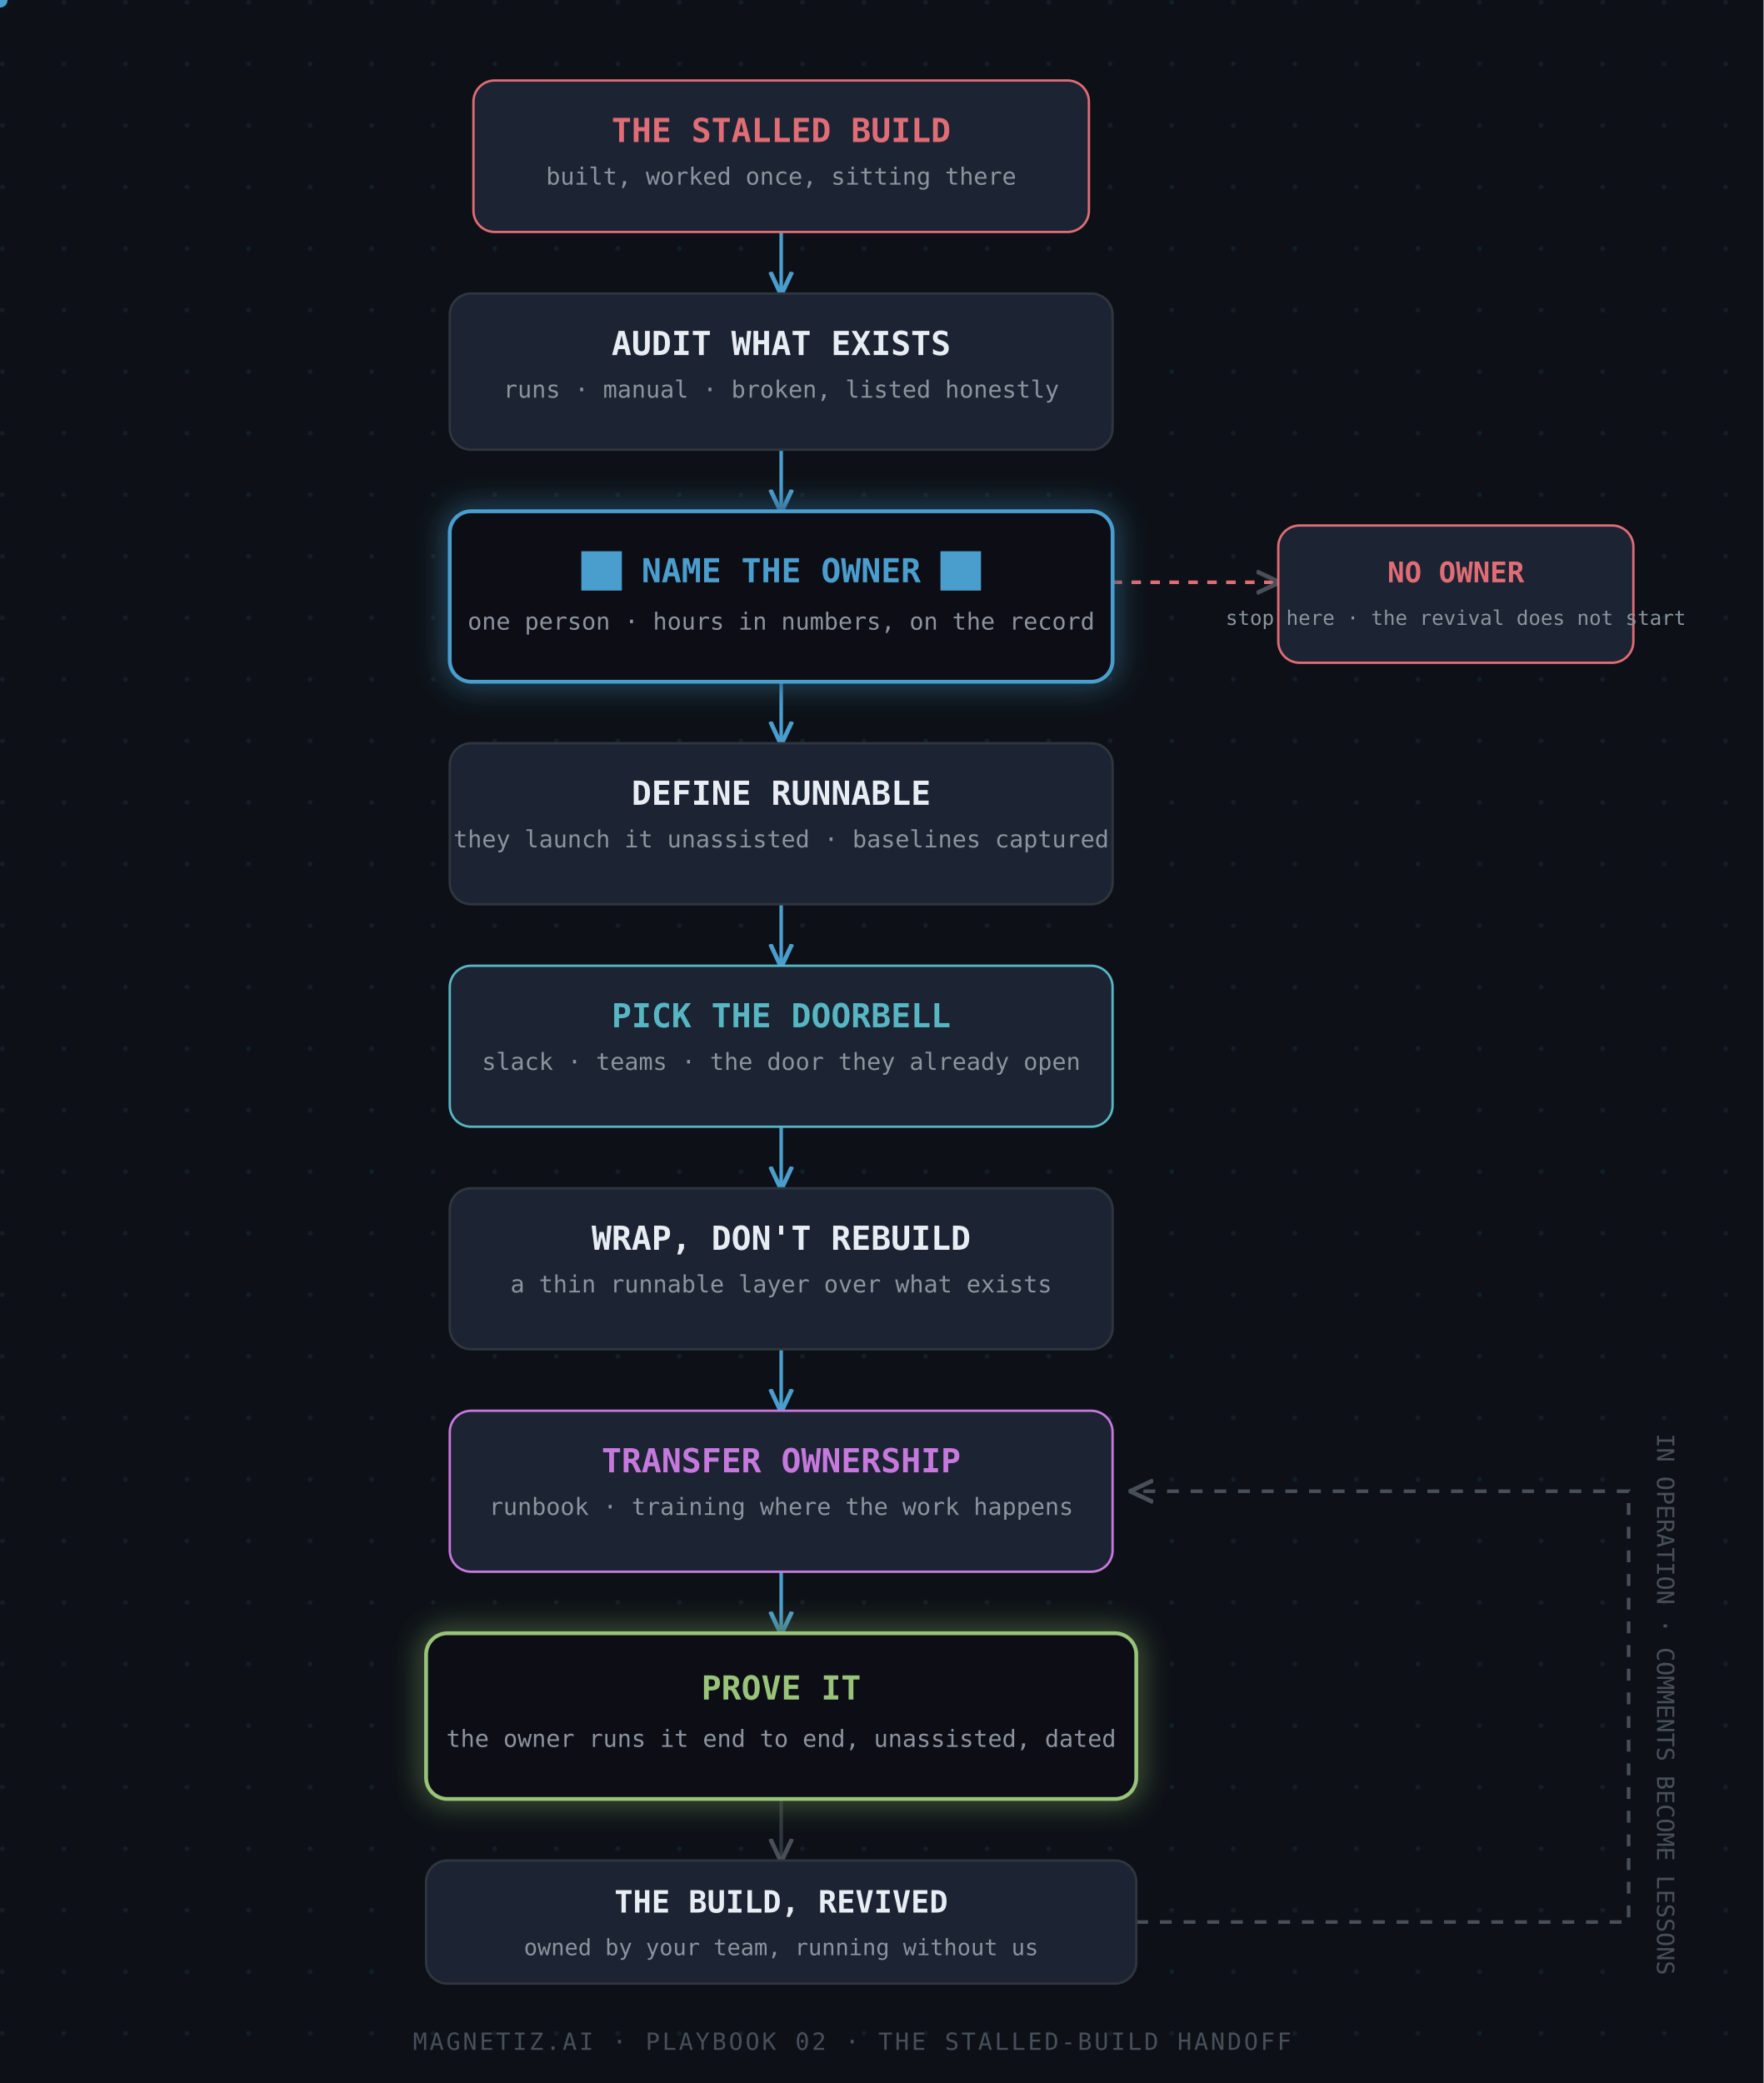
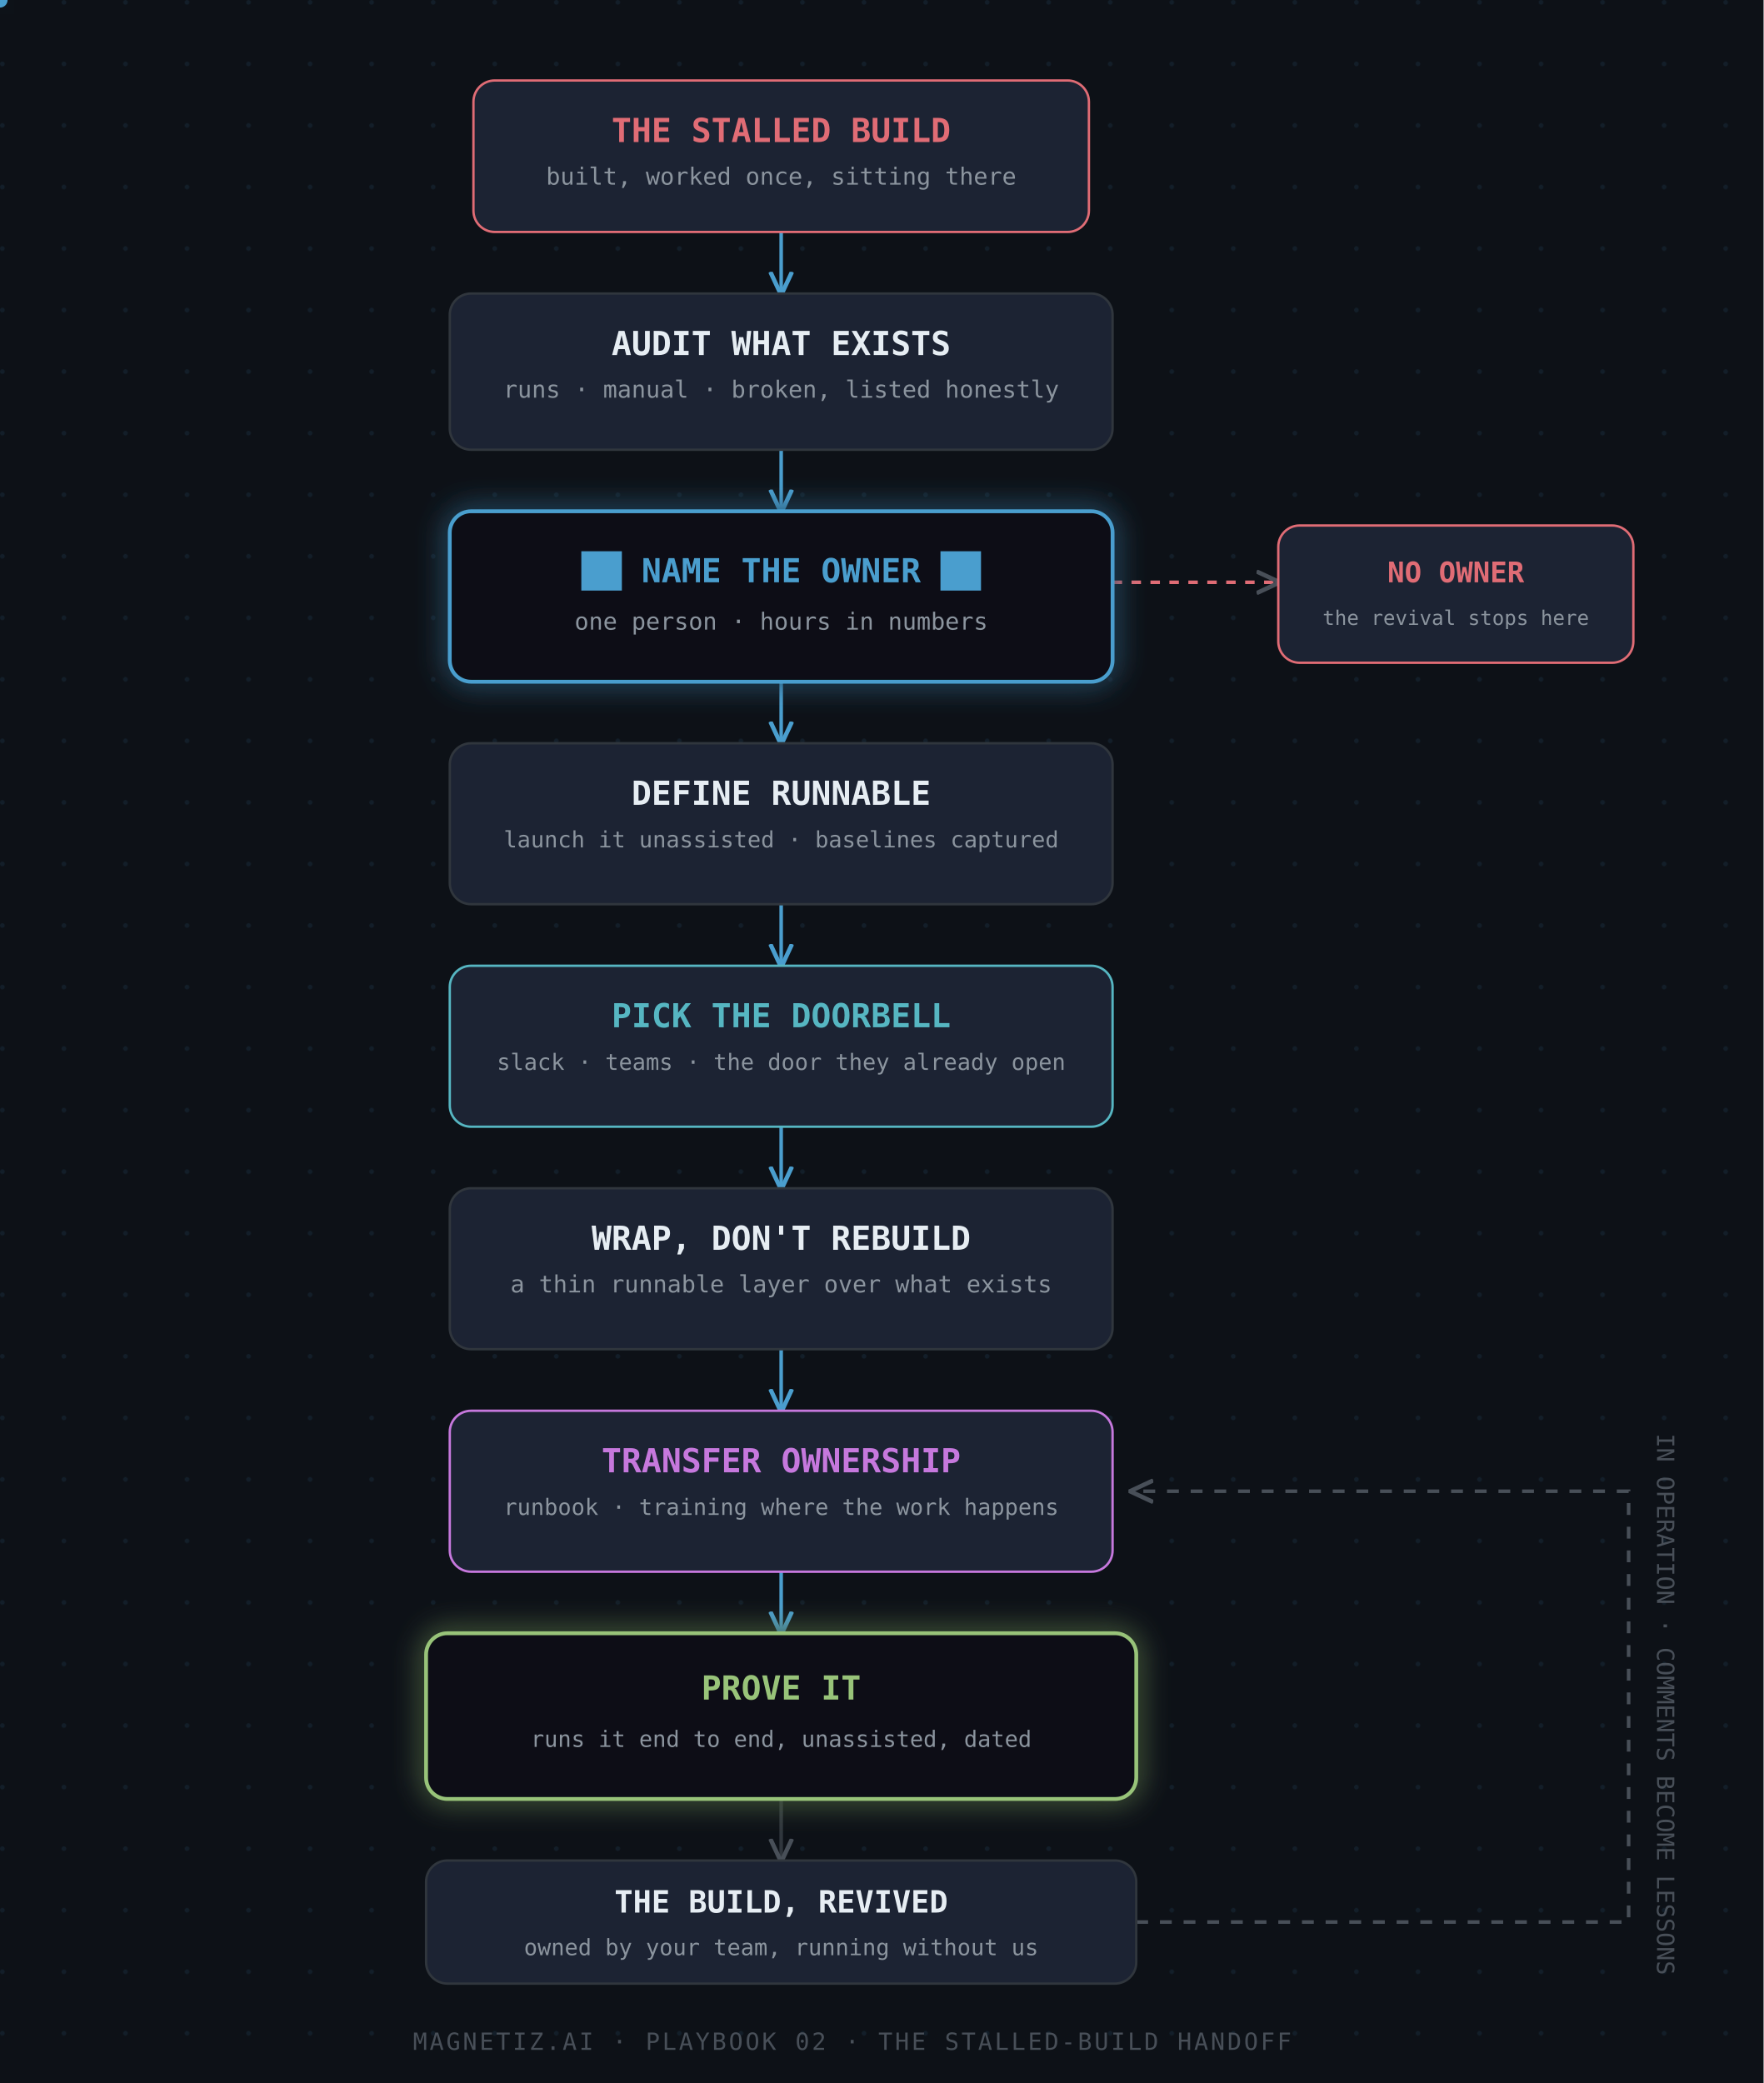
<svg xmlns="http://www.w3.org/2000/svg" viewBox="0 0 745 880" font-family="ui-monospace, SFMono-Regular, Menlo, 'JetBrains Mono', monospace" role="img" aria-label="Stalled build handoff workflow: audit what exists, name the owner, define runnable, pick the doorbell, wrap the build, transfer ownership, prove it unassisted.">
  <defs>
    <marker id="h-arr" viewBox="0 0 8 8" refX="7" refY="4" markerWidth="7" markerHeight="7" orient="auto-start-reverse">
      <path d="M0,0.5 L7.5,4 L0,7.5" fill="none" stroke="#4A9ECE" stroke-width="1.4" />
    </marker>
    <marker id="h-arrdim" viewBox="0 0 8 8" refX="7" refY="4" markerWidth="7" markerHeight="7" orient="auto-start-reverse">
      <path d="M0,0.5 L7.5,4 L0,7.5" fill="none" stroke="#484F58" stroke-width="1.4" />
    </marker>
    <filter id="h-glow" x="-40%" y="-40%" width="180%" height="180%">
      <feGaussianBlur stdDeviation="6" result="b" />
      <feMerge>
        <feMergeNode in="b" />
        <feMergeNode in="SourceGraphic" />
      </feMerge>
    </filter>
    <pattern id="h-dots" width="26" height="26" patternUnits="userSpaceOnUse">
      <circle cx="1" cy="1" r="1" fill="rgba(74,158,206,0.10)" />
    </pattern>
  </defs>
  <rect width="745" height="880" fill="#0d1117" />
  <rect width="745" height="880" fill="url(#h-dots)" />
  <g stroke="#30363d" stroke-width="1.5" fill="none">
    <path d="M330,98 V124" marker-end="url(#h-arr)" stroke="#4A9ECE" />
    <path d="M330,190 V216" marker-end="url(#h-arr)" stroke="#4A9ECE" />
    <path d="M470,246 H540" marker-end="url(#h-arrdim)" stroke="#E06C75" stroke-dasharray="4 4" />
    <path d="M330,288 V314" marker-end="url(#h-arr)" stroke="#4A9ECE" />
    <path d="M330,382 V408" marker-end="url(#h-arr)" stroke="#4A9ECE" />
    <path d="M330,476 V502" marker-end="url(#h-arr)" stroke="#4A9ECE" />
    <path d="M330,570 V596" marker-end="url(#h-arr)" stroke="#4A9ECE" />
    <path d="M330,664 V690" marker-end="url(#h-arr)" stroke="#4A9ECE" />
    <path d="M330,760 V786" marker-end="url(#h-arrdim)" />
    <path d="M480,812 H688 V630 H478" stroke="#484F58" stroke-dasharray="5 5" marker-end="url(#h-arrdim)" />
  </g>
  <circle r="3.2" fill="#4A9ECE" filter="url(#h-glow)">
    <animateMotion dur="7s" repeatCount="indefinite" path="M330,50 V216 V314 V408 V502 V596 V690 V760" />
  </circle>
  <g>
    <rect x="200" y="34" width="260" height="64" rx="9" fill="#1c2333" stroke="#E06C75" />
    <text x="330" y="60" text-anchor="middle" fill="#E06C75" font-size="14" font-weight="700">THE STALLED BUILD</text>
    <text x="330" y="78" text-anchor="middle" fill="#8B949E" font-size="10">built, worked once, sitting there</text>
  </g>
  <g>
    <rect x="190" y="124" width="280" height="66" rx="9" fill="#1c2333" stroke="#30363d" />
    <text x="330" y="150" text-anchor="middle" fill="#E6EDF3" font-size="14" font-weight="600">AUDIT WHAT EXISTS</text>
    <text x="330" y="168" text-anchor="middle" fill="#8B949E" font-size="10">runs · manual · broken, listed honestly</text>
  </g>
  <g filter="url(#h-glow)">
    <rect x="190" y="216" width="280" height="72" rx="9" fill="#0d1117" stroke="#4A9ECE" stroke-width="1.6" />
  </g>
  <text x="330" y="246" text-anchor="middle" fill="#4A9ECE" font-size="14" font-weight="800">██ NAME THE OWNER ██</text>
-   <text x="330" y="266" text-anchor="middle" fill="#8B949E" font-size="10">one person · hours in numbers, on the record</text>
+   <text x="330" y="266" text-anchor="middle" fill="#8B949E" font-size="10">one person · hours in numbers</text>
  <g>
    <rect x="540" y="222" width="150" height="58" rx="9" fill="#1c2333" stroke="#E06C75" />
    <text x="615" y="246" text-anchor="middle" fill="#E06C75" font-size="12" font-weight="700">NO OWNER</text>
-     <text x="615" y="264" text-anchor="middle" fill="#8B949E" font-size="8.5">stop here · the revival does not start</text>
+     <text x="615" y="264" text-anchor="middle" fill="#8B949E" font-size="8.5">the revival stops here</text>
  </g>
  <g>
    <rect x="190" y="314" width="280" height="68" rx="9" fill="#1c2333" stroke="#30363d" />
    <text x="330" y="340" text-anchor="middle" fill="#E6EDF3" font-size="14" font-weight="600">DEFINE RUNNABLE</text>
-     <text x="330" y="358" text-anchor="middle" fill="#8B949E" font-size="10">they launch it unassisted · baselines captured</text>
+     <text x="330" y="358" text-anchor="middle" fill="#8B949E" font-size="9.5">launch it unassisted · baselines captured</text>
  </g>
  <g>
    <rect x="190" y="408" width="280" height="68" rx="9" fill="#1c2333" stroke="#56B6C2" />
    <text x="330" y="434" text-anchor="middle" fill="#56B6C2" font-size="14" font-weight="700">PICK THE DOORBELL</text>
-     <text x="330" y="452" text-anchor="middle" fill="#8B949E" font-size="10">slack · teams · the door they already open</text>
+     <text x="330" y="452" text-anchor="middle" fill="#8B949E" font-size="9.5">slack · teams · the door they already open</text>
  </g>
  <g>
    <rect x="190" y="502" width="280" height="68" rx="9" fill="#1c2333" stroke="#30363d" />
    <text x="330" y="528" text-anchor="middle" fill="#E6EDF3" font-size="14" font-weight="600">WRAP, DON'T REBUILD</text>
    <text x="330" y="546" text-anchor="middle" fill="#8B949E" font-size="10">a thin runnable layer over what exists</text>
  </g>
  <g>
    <rect x="190" y="596" width="280" height="68" rx="9" fill="#1c2333" stroke="#C678DD" />
    <text x="330" y="622" text-anchor="middle" fill="#C678DD" font-size="14" font-weight="700">TRANSFER OWNERSHIP</text>
-     <text x="330" y="640" text-anchor="middle" fill="#8B949E" font-size="10">runbook · training where the work happens</text>
+     <text x="330" y="640" text-anchor="middle" fill="#8B949E" font-size="9.5">runbook · training where the work happens</text>
  </g>
  <text x="700" y="720" text-anchor="middle" fill="#484F58" font-size="10" transform="rotate(90 700 720)">IN OPERATION · COMMENTS BECOME LESSONS</text>
  <g filter="url(#h-glow)">
    <rect x="180" y="690" width="300" height="70" rx="9" fill="#0d1117" stroke="#98C379" stroke-width="1.6" />
  </g>
  <text x="330" y="718" text-anchor="middle" fill="#98C379" font-size="14" font-weight="800">PROVE IT</text>
-   <text x="330" y="738" text-anchor="middle" fill="#8B949E" font-size="10">the owner runs it end to end, unassisted, dated</text>
+   <text x="330" y="738" text-anchor="middle" fill="#8B949E" font-size="9.5">runs it end to end, unassisted, dated</text>
  <g>
    <rect x="180" y="786" width="300" height="52" rx="9" fill="#1c2333" stroke="#30363d" />
    <text x="330" y="808" text-anchor="middle" fill="#E6EDF3" font-size="13" font-weight="600">THE BUILD, REVIVED</text>
    <text x="330" y="826" text-anchor="middle" fill="#8B949E" font-size="9.5">owned by your team, running without us</text>
  </g>
  <text x="360" y="866" text-anchor="middle" fill="#484F58" font-size="10" letter-spacing="1">MAGNETIZ.AI · PLAYBOOK 02 · THE STALLED-BUILD HANDOFF</text>
</svg>
